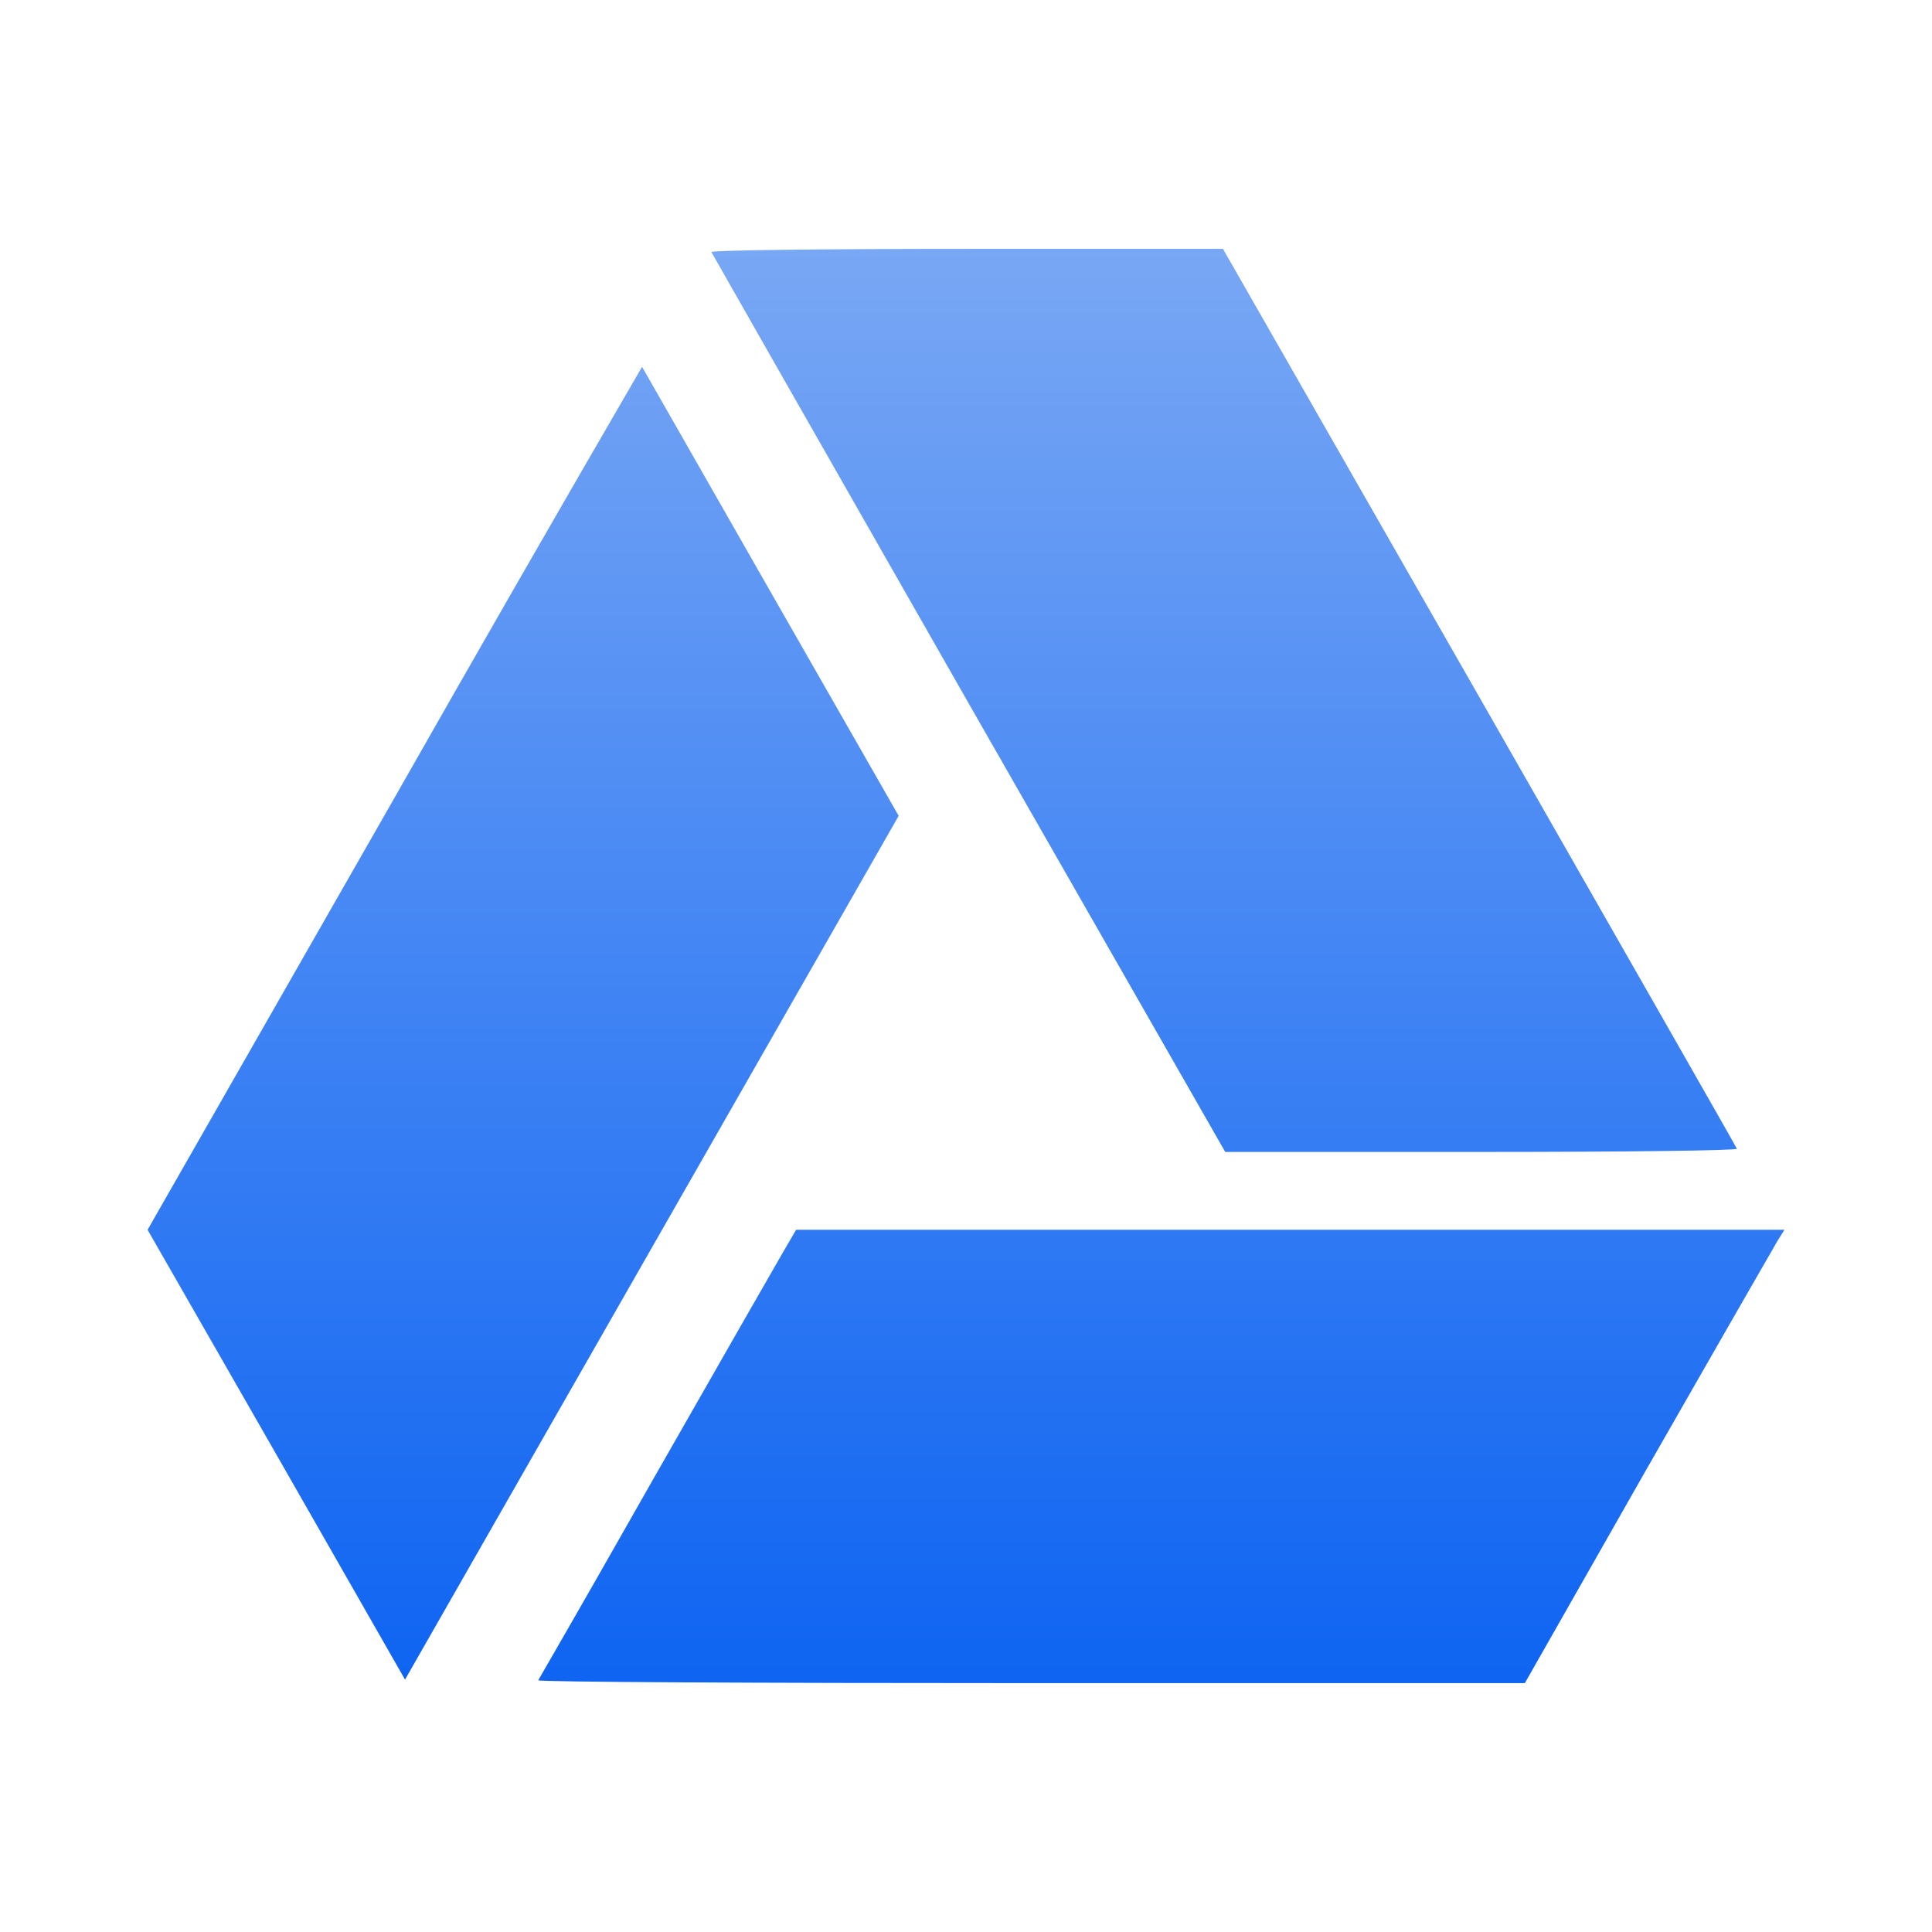
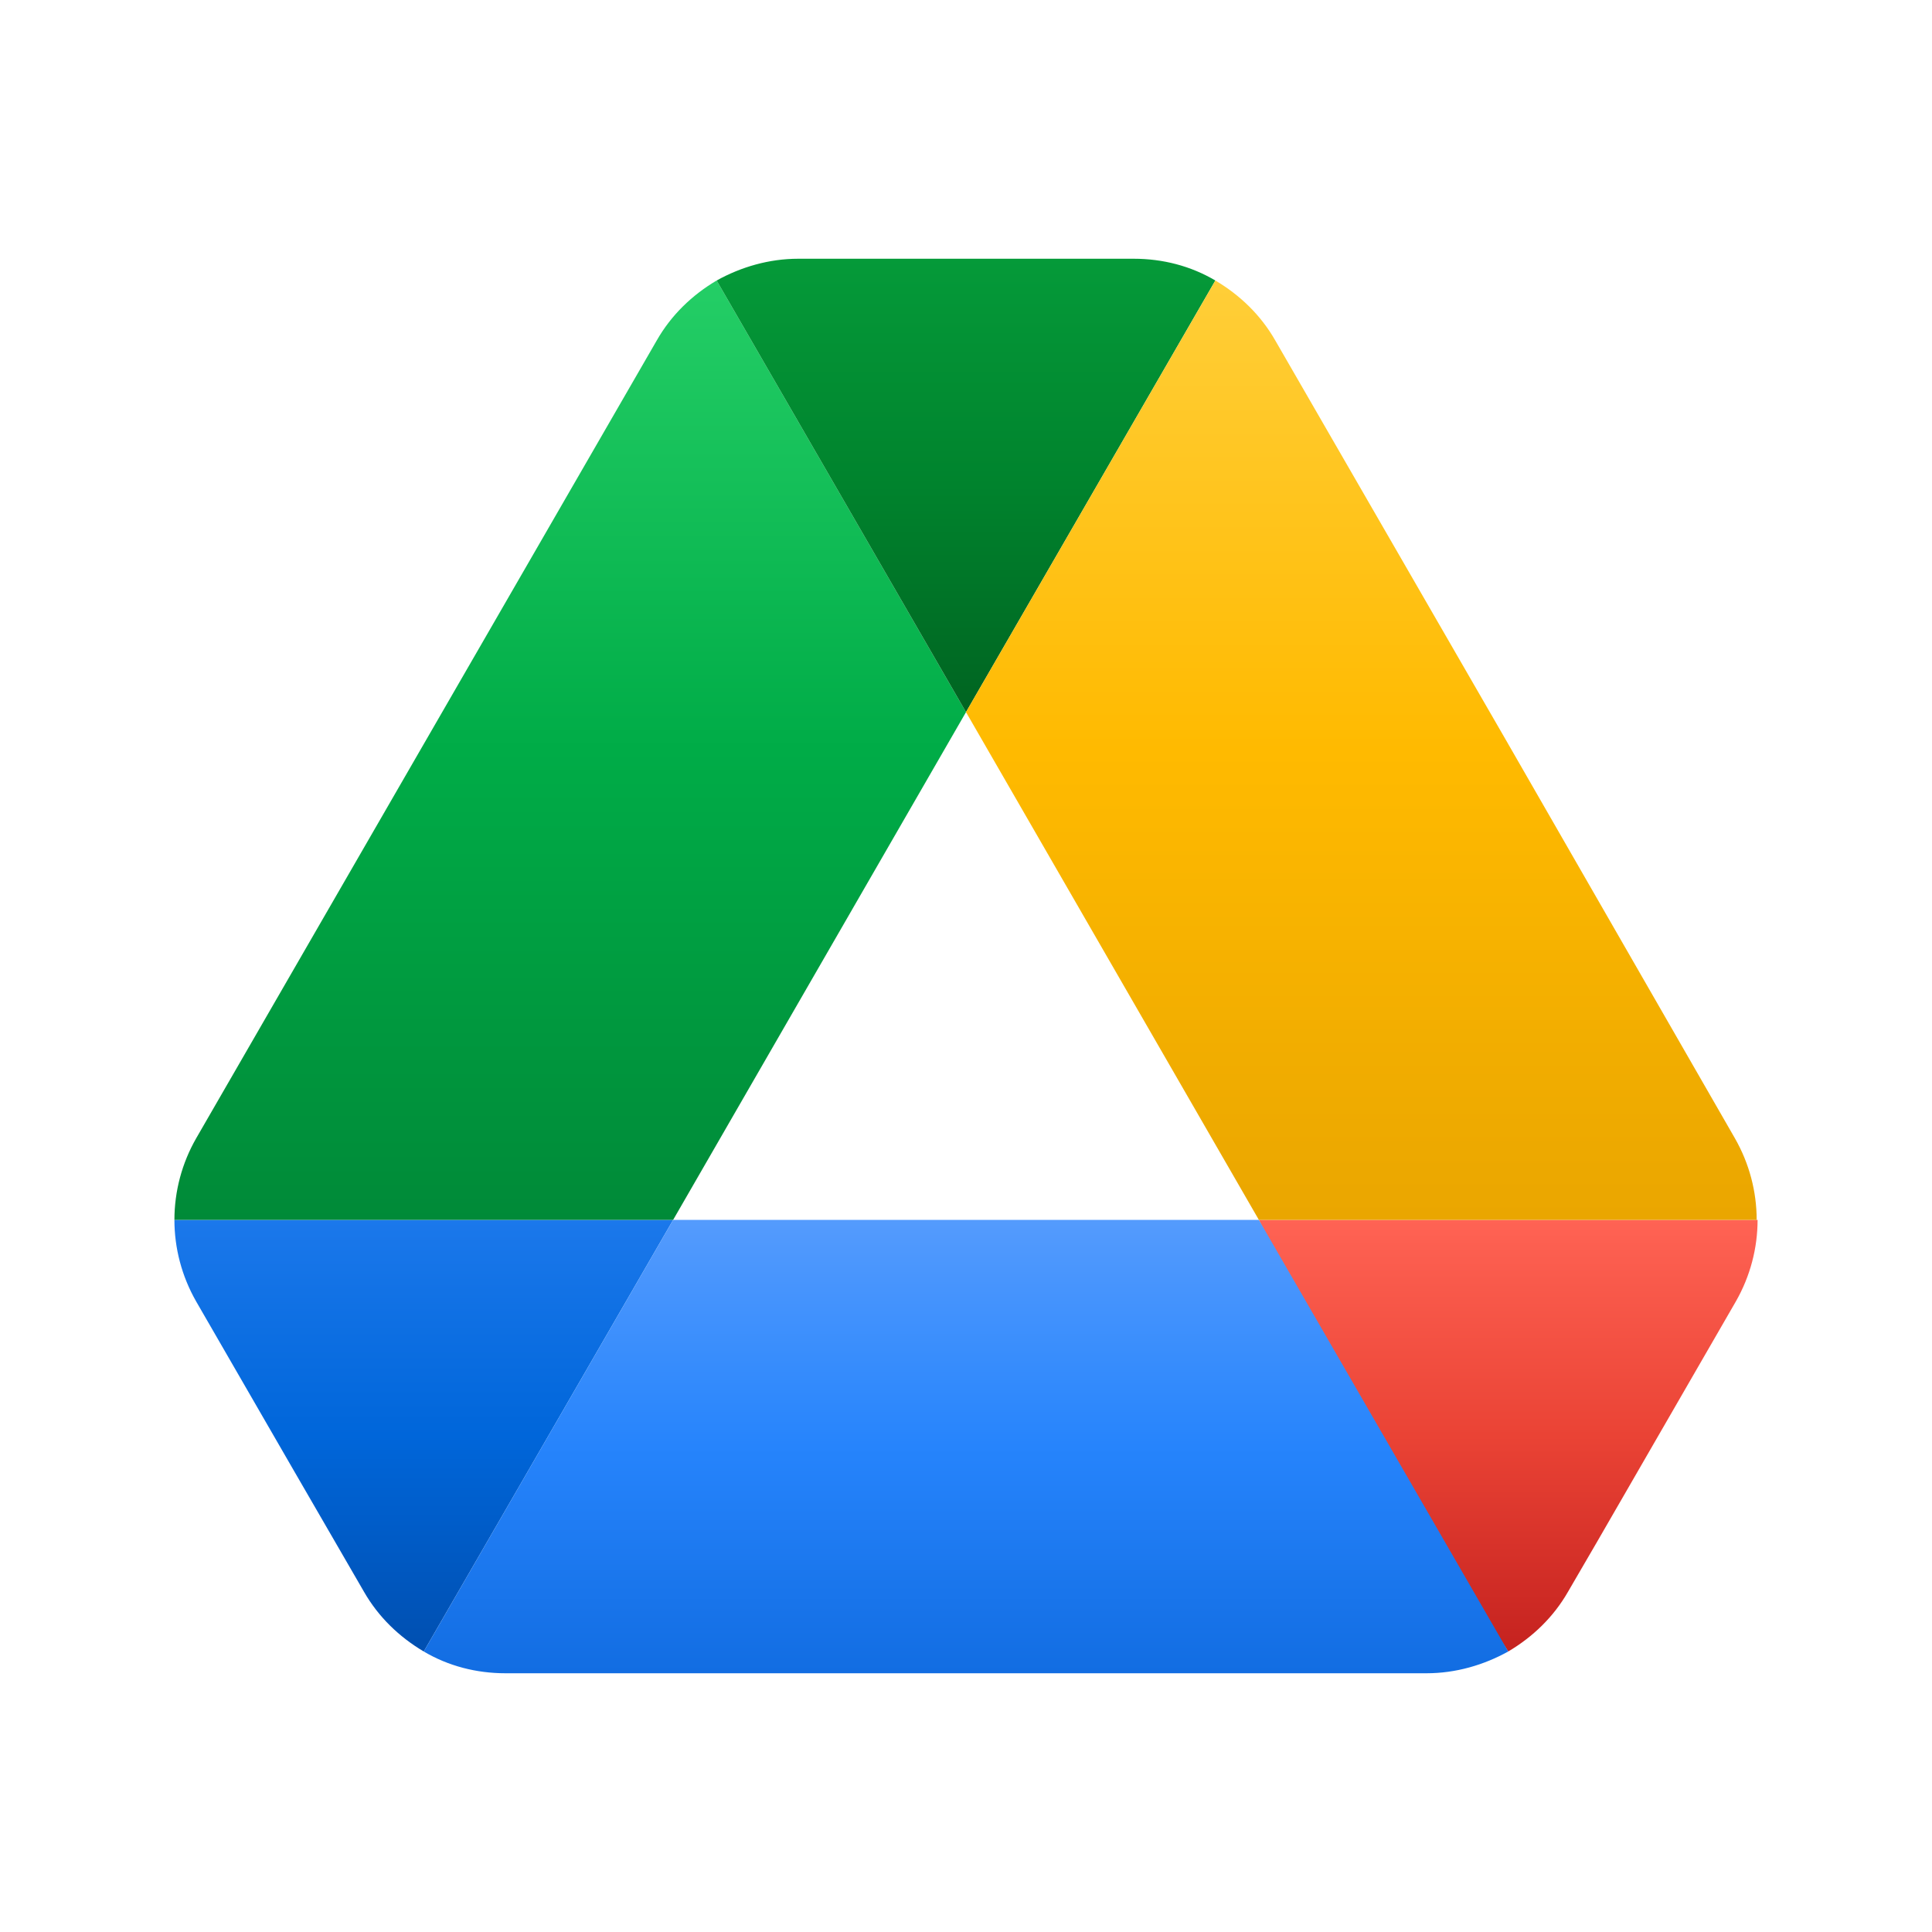
<svg xmlns="http://www.w3.org/2000/svg" viewBox="0 0 144 144" width="144" height="144">
  <defs>
-     <linearGradient id="p11-googledrive-grad" gradientUnits="userSpaceOnUse" x1="72" y1="12" x2="72" y2="132">
-       <stop offset="0.0" stop-color="#7FABF4" />
-       <stop offset="0.5" stop-color="#4285F4" />
-       <stop offset="1.0" stop-color="#0860F1" />
+     <linearGradient id="gdrive-blue" x1="0" y1="0" x2="0" y2="1">
+       <stop offset="0%" stop-color="#549BFD" />
+       <stop offset="50%" stop-color="#2684FC" />
+       <stop offset="100%" stop-color="#126DE2" />
+     </linearGradient>
+     <linearGradient id="gdrive-darkblue" x1="0" y1="0" x2="0" y2="1">
+       <stop offset="0%" stop-color="#1B78EB" />
+       <stop offset="50%" stop-color="#0066DA" />
+       <stop offset="100%" stop-color="#004FB0" />
+     </linearGradient>
+     <linearGradient id="gdrive-green" x1="0" y1="0" x2="0" y2="1">
+       <stop offset="0%" stop-color="#24CE66" />
+       <stop offset="50%" stop-color="#00AC47" />
+       <stop offset="100%" stop-color="#008A38" />
+     </linearGradient>
+     <linearGradient id="gdrive-darkgreen" x1="0" y1="0" x2="0" y2="1">
+       <stop offset="0%" stop-color="#059A39" />
+       <stop offset="50%" stop-color="#00832D" />
+       <stop offset="100%" stop-color="#006421" />
+     </linearGradient>
+     <linearGradient id="gdrive-yellow" x1="0" y1="0" x2="0" y2="1">
+       <stop offset="0%" stop-color="#FFCE38" />
+       <stop offset="50%" stop-color="#FFBA00" />
+       <stop offset="100%" stop-color="#EAA600" />
+     </linearGradient>
+     <linearGradient id="gdrive-red" x1="0" y1="0" x2="0" y2="1">
+       <stop offset="0%" stop-color="#FF6354" />
+       <stop offset="50%" stop-color="#EA4335" />
+       <stop offset="100%" stop-color="#C5221F" />
    </linearGradient>
  </defs>
-   <path d="M 72.051,18.549 c -10.583,0 -19.083,0.102 -19.027,0.239 c 0.051,0.102 8.682,15.255 19.184,33.652 l 19.113,33.418 l 19.113,0 c 10.578,0 19.078,-0.102 19.022,-0.239 c -0.025,-0.102 -8.682,-15.255 -19.19,-33.652 l -19.113,-33.418 z m -24.197,8.794 a 4014.96,4015.13 0 0,0 -18.452,32.122 L 11,91.662 l 9.607,16.765 l 9.582,16.76 l 18.402,-32.203 l 18.391,-32.177 l -9.557,-16.709 C 52.175,34.912 47.88,27.368 47.854,27.338 z m 11.483,64.319 l -1.032,1.769 c -0.579,1.006 -4.88,8.499 -9.557,16.709 a 2154.98,2155.07 0 0,1 -8.631,15.097 c -0.051,0.132 16.47,0.213 36.712,0.213 l 36.824,0 l 9.13,-16.048 c 5.043,-8.814 9.404,-16.419 9.689,-16.892 l 0.529,-0.849 l -36.849,0 z" fill="url(#p11-googledrive-grad)" />
+   <path d="m 21.921,109.644 l 5.204,8.989 c 1.081,1.892 2.636,3.379 4.46,4.46 L 50.171,90.923 L 13,90.923 c 0,2.095 0.541,4.19 1.622,6.082 z" fill="url(#gdrive-darkblue)" />
+   <path d="M 72,53.077 L 53.415,20.907 c -1.825,1.081 -3.379,2.568 -4.46,4.46 l -34.332,59.473 A 12.246,12.246 0 0,0 13,90.923 l 37.171,0 z" fill="url(#gdrive-green)" />
+   <path d="M 112.415,123.093 c 1.825,-1.081 3.379,-2.568 4.46,-4.46 l 2.163,-3.717 L 129.378,97.006 c 1.081,-1.892 1.622,-3.987 1.622,-6.082 L 93.827,90.923 l 7.91,15.544 z" fill="url(#gdrive-red)" />
+   <path d="M 72,53.077 L 90.585,20.907 C 88.761,19.826 86.666,19.285 84.503,19.285 L 59.497,19.285 c -2.163,0 -4.258,0.608 -6.082,1.622 z" fill="url(#gdrive-darkgreen)" />
+   <path d="M 93.829,90.923 L 50.171,90.923 L 31.585,123.093 c 1.825,1.081 3.92,1.622 6.082,1.622 l 68.664,0 c 2.163,0 4.258,-0.608 6.082,-1.622 z" fill="url(#gdrive-blue)" />
+   <path d="m 112.212,55.104 l -17.166,-29.737 c -1.081,-1.892 -2.636,-3.379 -4.46,-4.46 L 72,53.077 L 93.829,90.923 l 37.103,0 c 0,-2.095 -0.541,-4.19 -1.622,-6.082 z" fill="url(#gdrive-yellow)" />
</svg>
